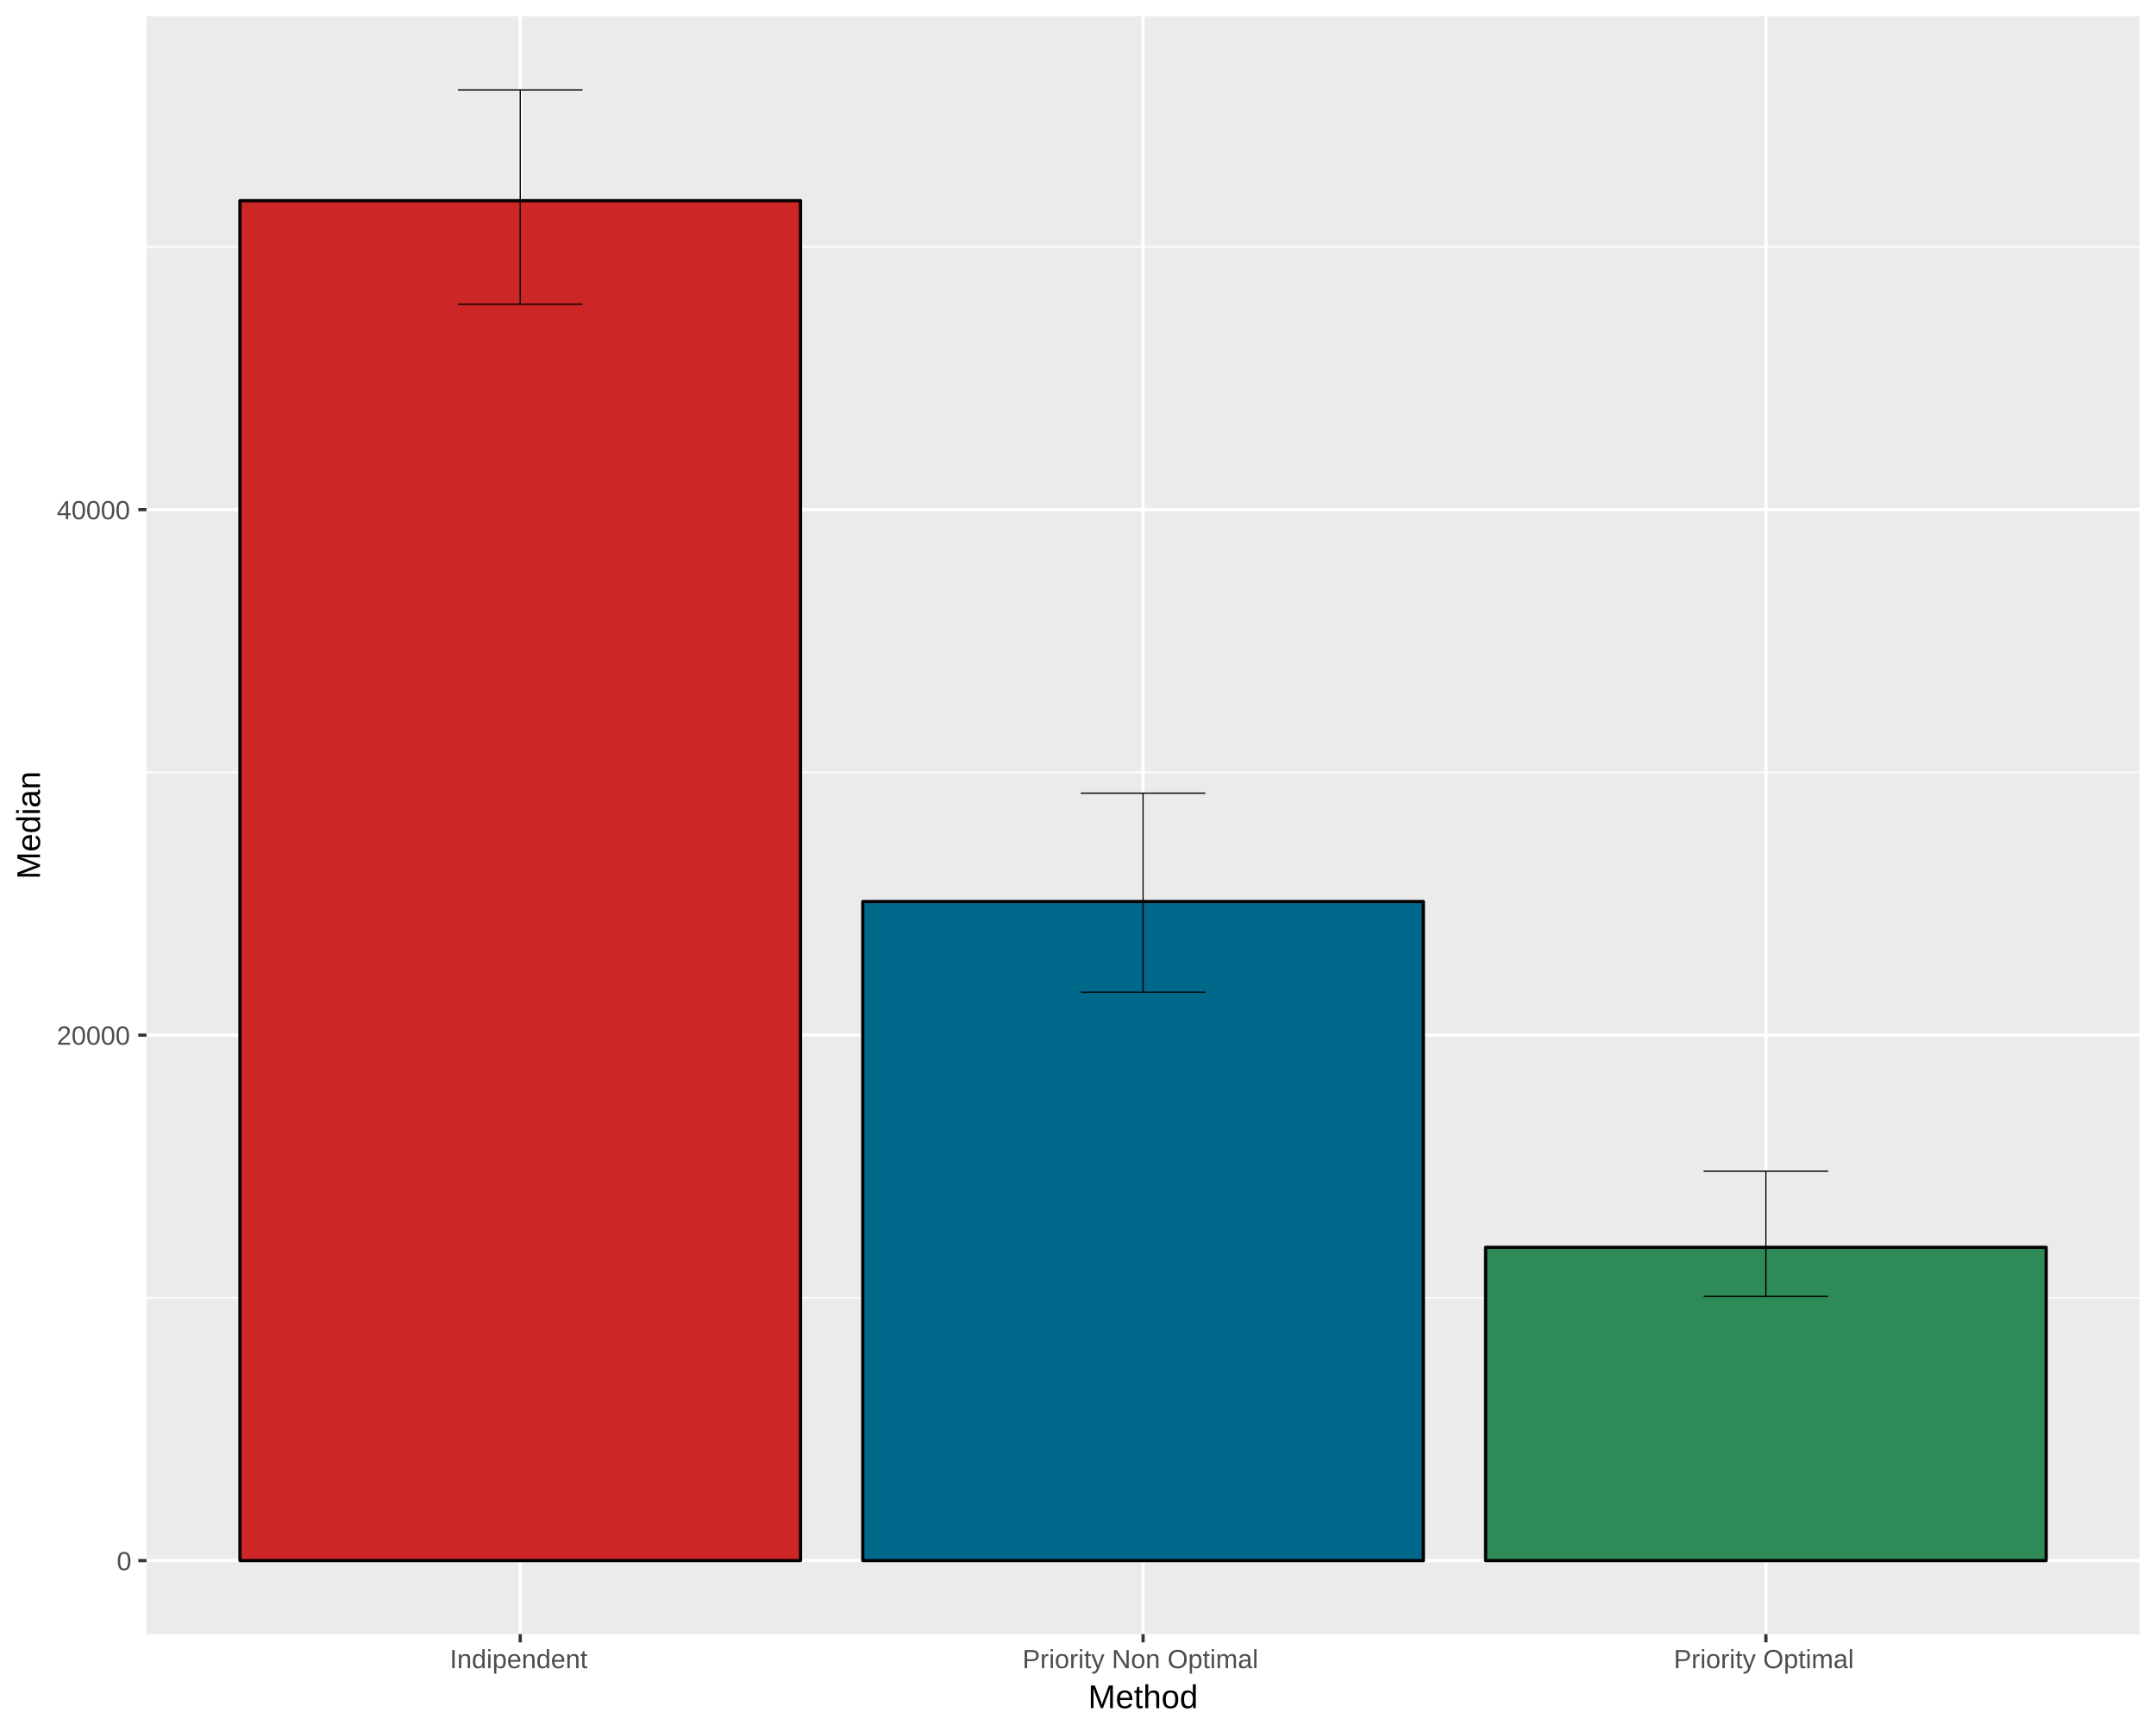
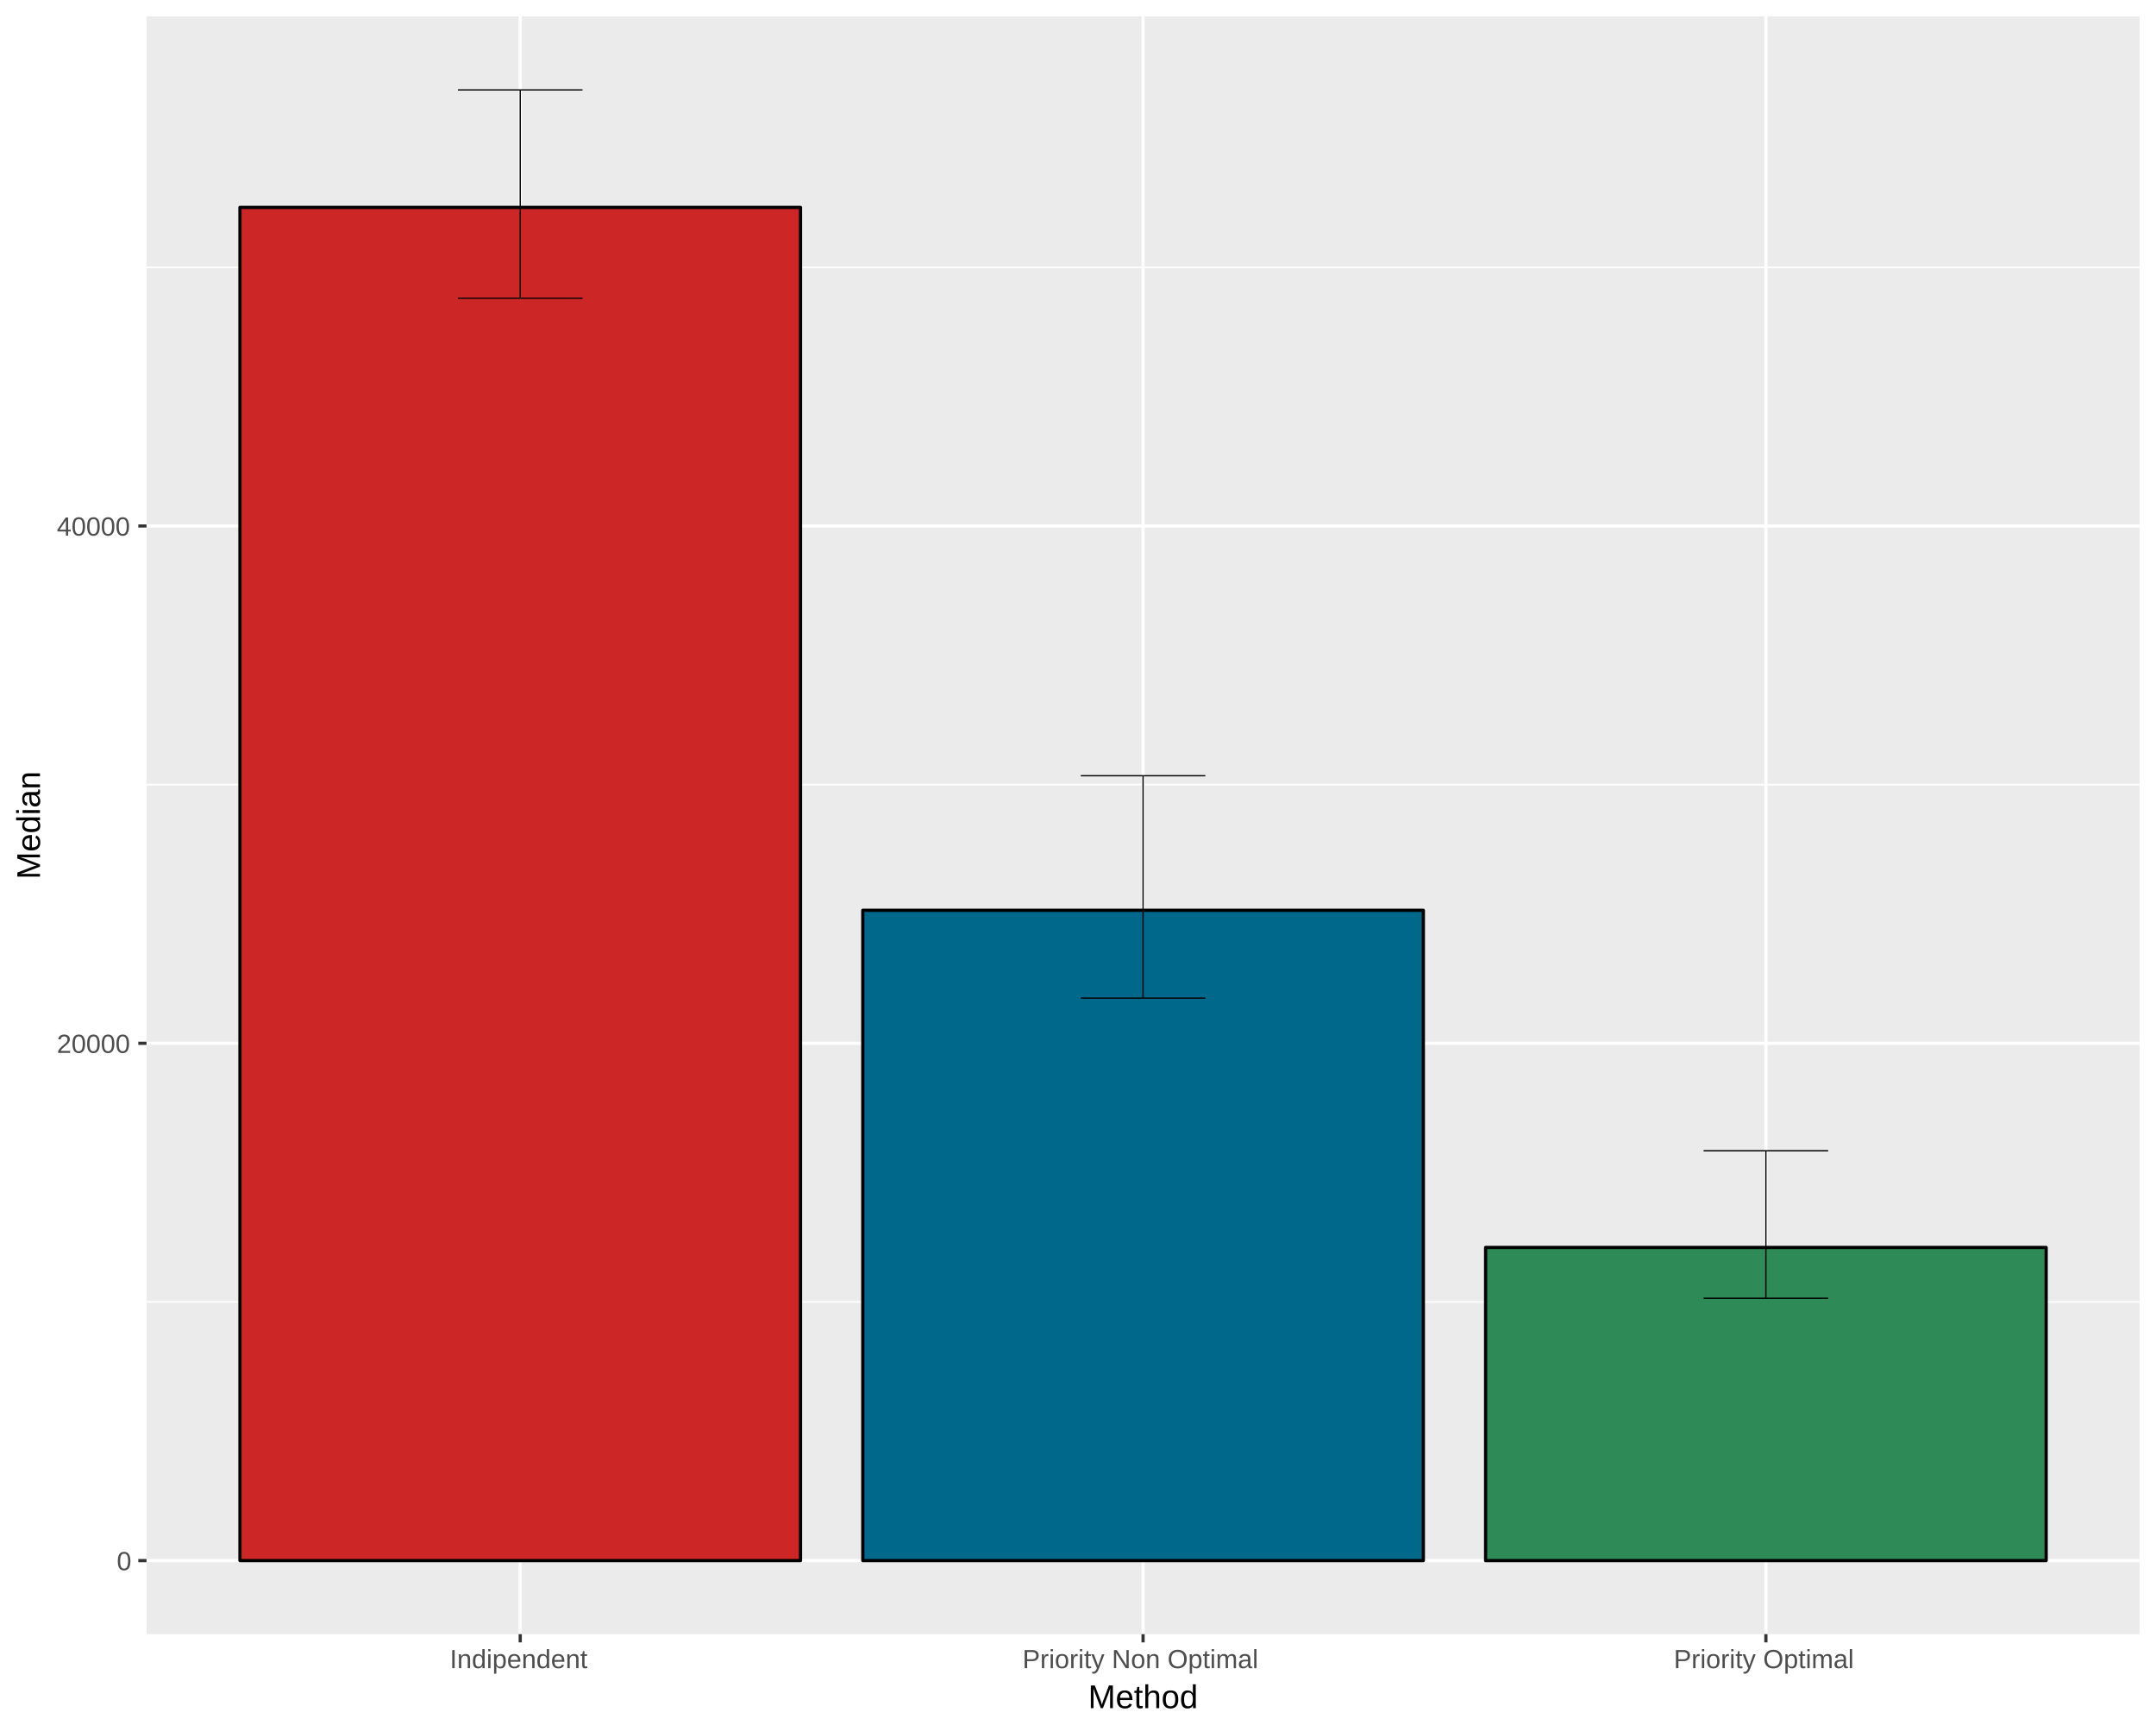
<svg xmlns="http://www.w3.org/2000/svg" viewBox="0 0 720.00 576.00">
  <defs>
    <style type="text/css">
    line, polyline, path, rect, circle {
      fill: none;
      stroke: #000000;
      stroke-linecap: round;
      stroke-linejoin: round;
      stroke-miterlimit: 10.00;
    }
  </style>
  </defs>
  <rect width="100%" height="100%" style="stroke: none; fill: #FFFFFF;" />
  <rect x="0.00" y="0.00" width="720.00" height="576.00" style="stroke-width: 1.07; stroke: #FFFFFF; fill: #FFFFFF;" />
  <defs>
    <clipPath id="cpNDguOTMyOXw3MTQuNTIxfDU0NS42NTZ8NS40Nzk0NQ==">
      <rect x="48.93" y="5.48" width="665.59" height="540.18" />
    </clipPath>
  </defs>
  <rect x="48.93" y="5.48" width="665.59" height="540.18" style="stroke-width: 1.07; stroke: none; fill: #EBEBEB;" clip-path="url(#cpNDguOTMyOXw3MTQuNTIxfDU0NS42NTZ8NS40Nzk0NQ==)" />
-   <polyline points="48.93,433.37 714.52,433.37 " style="stroke-width: 0.53; stroke: #FFFFFF; stroke-linecap: butt;" clip-path="url(#cpNDguOTMyOXw3MTQuNTIxfDU0NS42NTZ8NS40Nzk0NQ==)" />
-   <polyline points="48.93,257.90 714.52,257.90 " style="stroke-width: 0.53; stroke: #FFFFFF; stroke-linecap: butt;" clip-path="url(#cpNDguOTMyOXw3MTQuNTIxfDU0NS42NTZ8NS40Nzk0NQ==)" />
-   <polyline points="48.93,82.43 714.52,82.43 " style="stroke-width: 0.53; stroke: #FFFFFF; stroke-linecap: butt;" clip-path="url(#cpNDguOTMyOXw3MTQuNTIxfDU0NS42NTZ8NS40Nzk0NQ==)" />
+   <polyline points="48.93,434.73 714.52,434.73 " style="stroke-width: 0.53; stroke: #FFFFFF; stroke-linecap: butt;" clip-path="url(#cpNDguOTMyOXw3MTQuNTIxfDU0NS42NTZ8NS40Nzk0NQ==)" />
+   <polyline points="48.93,262.00 714.52,262.00 " style="stroke-width: 0.53; stroke: #FFFFFF; stroke-linecap: butt;" clip-path="url(#cpNDguOTMyOXw3MTQuNTIxfDU0NS42NTZ8NS40Nzk0NQ==)" />
+   <polyline points="48.93,89.26 714.52,89.26 " style="stroke-width: 0.53; stroke: #FFFFFF; stroke-linecap: butt;" clip-path="url(#cpNDguOTMyOXw3MTQuNTIxfDU0NS42NTZ8NS40Nzk0NQ==)" />
  <polyline points="48.93,521.10 714.52,521.10 " style="stroke-width: 1.07; stroke: #FFFFFF; stroke-linecap: butt;" clip-path="url(#cpNDguOTMyOXw3MTQuNTIxfDU0NS42NTZ8NS40Nzk0NQ==)" />
-   <polyline points="48.93,345.64 714.52,345.64 " style="stroke-width: 1.07; stroke: #FFFFFF; stroke-linecap: butt;" clip-path="url(#cpNDguOTMyOXw3MTQuNTIxfDU0NS42NTZ8NS40Nzk0NQ==)" />
-   <polyline points="48.93,170.17 714.52,170.17 " style="stroke-width: 1.07; stroke: #FFFFFF; stroke-linecap: butt;" clip-path="url(#cpNDguOTMyOXw3MTQuNTIxfDU0NS42NTZ8NS40Nzk0NQ==)" />
+   <polyline points="48.93,348.37 714.52,348.37 " style="stroke-width: 1.07; stroke: #FFFFFF; stroke-linecap: butt;" clip-path="url(#cpNDguOTMyOXw3MTQuNTIxfDU0NS42NTZ8NS40Nzk0NQ==)" />
+   <polyline points="48.93,175.63 714.52,175.63 " style="stroke-width: 1.07; stroke: #FFFFFF; stroke-linecap: butt;" clip-path="url(#cpNDguOTMyOXw3MTQuNTIxfDU0NS42NTZ8NS40Nzk0NQ==)" />
  <polyline points="173.73,545.66 173.73,5.48 " style="stroke-width: 1.07; stroke: #FFFFFF; stroke-linecap: butt;" clip-path="url(#cpNDguOTMyOXw3MTQuNTIxfDU0NS42NTZ8NS40Nzk0NQ==)" />
  <polyline points="381.73,545.66 381.73,5.48 " style="stroke-width: 1.07; stroke: #FFFFFF; stroke-linecap: butt;" clip-path="url(#cpNDguOTMyOXw3MTQuNTIxfDU0NS42NTZ8NS40Nzk0NQ==)" />
  <polyline points="589.72,545.66 589.72,5.48 " style="stroke-width: 1.07; stroke: #FFFFFF; stroke-linecap: butt;" clip-path="url(#cpNDguOTMyOXw3MTQuNTIxfDU0NS42NTZ8NS40Nzk0NQ==)" />
-   <rect x="80.13" y="67.01" width="187.20" height="454.09" style="stroke-width: 1.07; stroke-linecap: butt; fill: #CD2626;" clip-path="url(#cpNDguOTMyOXw3MTQuNTIxfDU0NS42NTZ8NS40Nzk0NQ==)" />
-   <rect x="288.13" y="301.04" width="187.20" height="220.06" style="stroke-width: 1.07; stroke-linecap: butt; fill: #00688B;" clip-path="url(#cpNDguOTMyOXw3MTQuNTIxfDU0NS42NTZ8NS40Nzk0NQ==)" />
-   <rect x="496.12" y="416.51" width="187.20" height="104.60" style="stroke-width: 1.07; stroke-linecap: butt; fill: #2E8B57;" clip-path="url(#cpNDguOTMyOXw3MTQuNTIxfDU0NS42NTZ8NS40Nzk0NQ==)" />
+   <rect x="80.13" y="69.26" width="187.20" height="451.84" style="stroke-width: 1.07; stroke-linecap: butt; fill: #CD2626;" clip-path="url(#cpNDguOTMyOXw3MTQuNTIxfDU0NS42NTZ8NS40Nzk0NQ==)" />
+   <rect x="288.13" y="303.96" width="187.20" height="217.14" style="stroke-width: 1.07; stroke-linecap: butt; fill: #00688B;" clip-path="url(#cpNDguOTMyOXw3MTQuNTIxfDU0NS42NTZ8NS40Nzk0NQ==)" />
+   <rect x="496.12" y="416.54" width="187.20" height="104.57" style="stroke-width: 1.07; stroke-linecap: butt; fill: #2E8B57;" clip-path="url(#cpNDguOTMyOXw3MTQuNTIxfDU0NS42NTZ8NS40Nzk0NQ==)" />
  <polyline points="152.93,30.03 194.53,30.03 " style="stroke-width: 0.43; stroke-linecap: butt;" clip-path="url(#cpNDguOTMyOXw3MTQuNTIxfDU0NS42NTZ8NS40Nzk0NQ==)" />
-   <polyline points="173.73,30.03 173.73,101.57 " style="stroke-width: 0.43; stroke-linecap: butt;" clip-path="url(#cpNDguOTMyOXw3MTQuNTIxfDU0NS42NTZ8NS40Nzk0NQ==)" />
-   <polyline points="152.93,101.57 194.53,101.57 " style="stroke-width: 0.43; stroke-linecap: butt;" clip-path="url(#cpNDguOTMyOXw3MTQuNTIxfDU0NS42NTZ8NS40Nzk0NQ==)" />
-   <polyline points="360.93,264.85 402.53,264.85 " style="stroke-width: 0.43; stroke-linecap: butt;" clip-path="url(#cpNDguOTMyOXw3MTQuNTIxfDU0NS42NTZ8NS40Nzk0NQ==)" />
-   <polyline points="381.73,264.85 381.73,331.30 " style="stroke-width: 0.43; stroke-linecap: butt;" clip-path="url(#cpNDguOTMyOXw3MTQuNTIxfDU0NS42NTZ8NS40Nzk0NQ==)" />
-   <polyline points="360.93,331.30 402.53,331.30 " style="stroke-width: 0.43; stroke-linecap: butt;" clip-path="url(#cpNDguOTMyOXw3MTQuNTIxfDU0NS42NTZ8NS40Nzk0NQ==)" />
-   <polyline points="568.92,391.08 610.52,391.08 " style="stroke-width: 0.43; stroke-linecap: butt;" clip-path="url(#cpNDguOTMyOXw3MTQuNTIxfDU0NS42NTZ8NS40Nzk0NQ==)" />
-   <polyline points="589.72,391.08 589.72,432.89 " style="stroke-width: 0.43; stroke-linecap: butt;" clip-path="url(#cpNDguOTMyOXw3MTQuNTIxfDU0NS42NTZ8NS40Nzk0NQ==)" />
-   <polyline points="568.92,432.89 610.52,432.89 " style="stroke-width: 0.43; stroke-linecap: butt;" clip-path="url(#cpNDguOTMyOXw3MTQuNTIxfDU0NS42NTZ8NS40Nzk0NQ==)" />
+   <polyline points="173.73,30.03 173.73,99.57 " style="stroke-width: 0.43; stroke-linecap: butt;" clip-path="url(#cpNDguOTMyOXw3MTQuNTIxfDU0NS42NTZ8NS40Nzk0NQ==)" />
+   <polyline points="152.93,99.57 194.53,99.57 " style="stroke-width: 0.43; stroke-linecap: butt;" clip-path="url(#cpNDguOTMyOXw3MTQuNTIxfDU0NS42NTZ8NS40Nzk0NQ==)" />
+   <polyline points="360.93,259.03 402.53,259.03 " style="stroke-width: 0.43; stroke-linecap: butt;" clip-path="url(#cpNDguOTMyOXw3MTQuNTIxfDU0NS42NTZ8NS40Nzk0NQ==)" />
+   <polyline points="381.73,259.03 381.73,333.28 " style="stroke-width: 0.43; stroke-linecap: butt;" clip-path="url(#cpNDguOTMyOXw3MTQuNTIxfDU0NS42NTZ8NS40Nzk0NQ==)" />
+   <polyline points="360.93,333.28 402.53,333.28 " style="stroke-width: 0.43; stroke-linecap: butt;" clip-path="url(#cpNDguOTMyOXw3MTQuNTIxfDU0NS42NTZ8NS40Nzk0NQ==)" />
+   <polyline points="568.92,384.26 610.52,384.26 " style="stroke-width: 0.43; stroke-linecap: butt;" clip-path="url(#cpNDguOTMyOXw3MTQuNTIxfDU0NS42NTZ8NS40Nzk0NQ==)" />
+   <polyline points="589.72,384.26 589.72,433.50 " style="stroke-width: 0.43; stroke-linecap: butt;" clip-path="url(#cpNDguOTMyOXw3MTQuNTIxfDU0NS42NTZ8NS40Nzk0NQ==)" />
+   <polyline points="568.92,433.50 610.52,433.50 " style="stroke-width: 0.43; stroke-linecap: butt;" clip-path="url(#cpNDguOTMyOXw3MTQuNTIxfDU0NS42NTZ8NS40Nzk0NQ==)" />
  <defs>
    <clipPath id="cpMHw3MjB8NTc2fDA=">
      <rect x="0.00" y="0.00" width="720.00" height="576.00" />
    </clipPath>
  </defs>
  <g clip-path="url(#cpMHw3MjB8NTc2fDA=)">
    <text x="39.00" y="524.32" style="font-size: 8.80px; fill: #4D4D4D; font-family: Arial;" textLength="5.01px" lengthAdjust="spacingAndGlyphs">0</text>
  </g>
  <g clip-path="url(#cpMHw3MjB8NTc2fDA=)">
-     <text x="18.97" y="348.85" style="font-size: 8.80px; fill: #4D4D4D; font-family: Arial;" textLength="25.03px" lengthAdjust="spacingAndGlyphs">20000</text>
+     <text x="18.97" y="351.58" style="font-size: 8.80px; fill: #4D4D4D; font-family: Arial;" textLength="25.03px" lengthAdjust="spacingAndGlyphs">20000</text>
  </g>
  <g clip-path="url(#cpMHw3MjB8NTc2fDA=)">
-     <text x="18.97" y="173.39" style="font-size: 8.80px; fill: #4D4D4D; font-family: Arial;" textLength="25.03px" lengthAdjust="spacingAndGlyphs">40000</text>
+     <text x="18.97" y="178.85" style="font-size: 8.80px; fill: #4D4D4D; font-family: Arial;" textLength="25.03px" lengthAdjust="spacingAndGlyphs">40000</text>
  </g>
  <polyline points="46.19,521.10 48.93,521.10 " style="stroke-width: 1.07; stroke: #333333; stroke-linecap: butt;" clip-path="url(#cpMHw3MjB8NTc2fDA=)" />
-   <polyline points="46.19,345.64 48.93,345.64 " style="stroke-width: 1.07; stroke: #333333; stroke-linecap: butt;" clip-path="url(#cpMHw3MjB8NTc2fDA=)" />
-   <polyline points="46.19,170.17 48.93,170.17 " style="stroke-width: 1.07; stroke: #333333; stroke-linecap: butt;" clip-path="url(#cpMHw3MjB8NTc2fDA=)" />
+   <polyline points="46.19,348.37 48.93,348.37 " style="stroke-width: 1.07; stroke: #333333; stroke-linecap: butt;" clip-path="url(#cpMHw3MjB8NTc2fDA=)" />
+   <polyline points="46.19,175.63 48.93,175.63 " style="stroke-width: 1.07; stroke: #333333; stroke-linecap: butt;" clip-path="url(#cpMHw3MjB8NTc2fDA=)" />
  <polyline points="173.73,548.40 173.73,545.66 " style="stroke-width: 1.07; stroke: #333333; stroke-linecap: butt;" clip-path="url(#cpMHw3MjB8NTc2fDA=)" />
  <polyline points="381.73,548.40 381.73,545.66 " style="stroke-width: 1.07; stroke: #333333; stroke-linecap: butt;" clip-path="url(#cpMHw3MjB8NTc2fDA=)" />
  <polyline points="589.72,548.40 589.72,545.66 " style="stroke-width: 1.07; stroke: #333333; stroke-linecap: butt;" clip-path="url(#cpMHw3MjB8NTc2fDA=)" />
  <g clip-path="url(#cpMHw3MjB8NTc2fDA=)">
    <text x="150.21" y="557.03" style="font-size: 8.80px; fill: #4D4D4D; font-family: Arial;" textLength="47.04px" lengthAdjust="spacingAndGlyphs">Indipendent</text>
  </g>
  <g clip-path="url(#cpMHw3MjB8NTc2fDA=)">
    <text x="341.47" y="557.03" style="font-size: 8.80px; fill: #4D4D4D; font-family: Arial;" textLength="80.52px" lengthAdjust="spacingAndGlyphs">Priority Non Optimal</text>
  </g>
  <g clip-path="url(#cpMHw3MjB8NTc2fDA=)">
    <text x="558.97" y="557.03" style="font-size: 8.80px; fill: #4D4D4D; font-family: Arial;" textLength="61.51px" lengthAdjust="spacingAndGlyphs">Priority Optimal</text>
  </g>
  <g clip-path="url(#cpMHw3MjB8NTc2fDA=)">
    <text x="363.38" y="570.38" style="font-size: 11.00px; font-family: Arial;" textLength="36.69px" lengthAdjust="spacingAndGlyphs">Method</text>
  </g>
  <g clip-path="url(#cpMHw3MjB8NTc2fDA=)">
    <text transform="translate(13.35,293.61) rotate(-90)" style="font-size: 11.00px; font-family: Arial;" textLength="36.08px" lengthAdjust="spacingAndGlyphs">Median</text>
  </g>
</svg>
